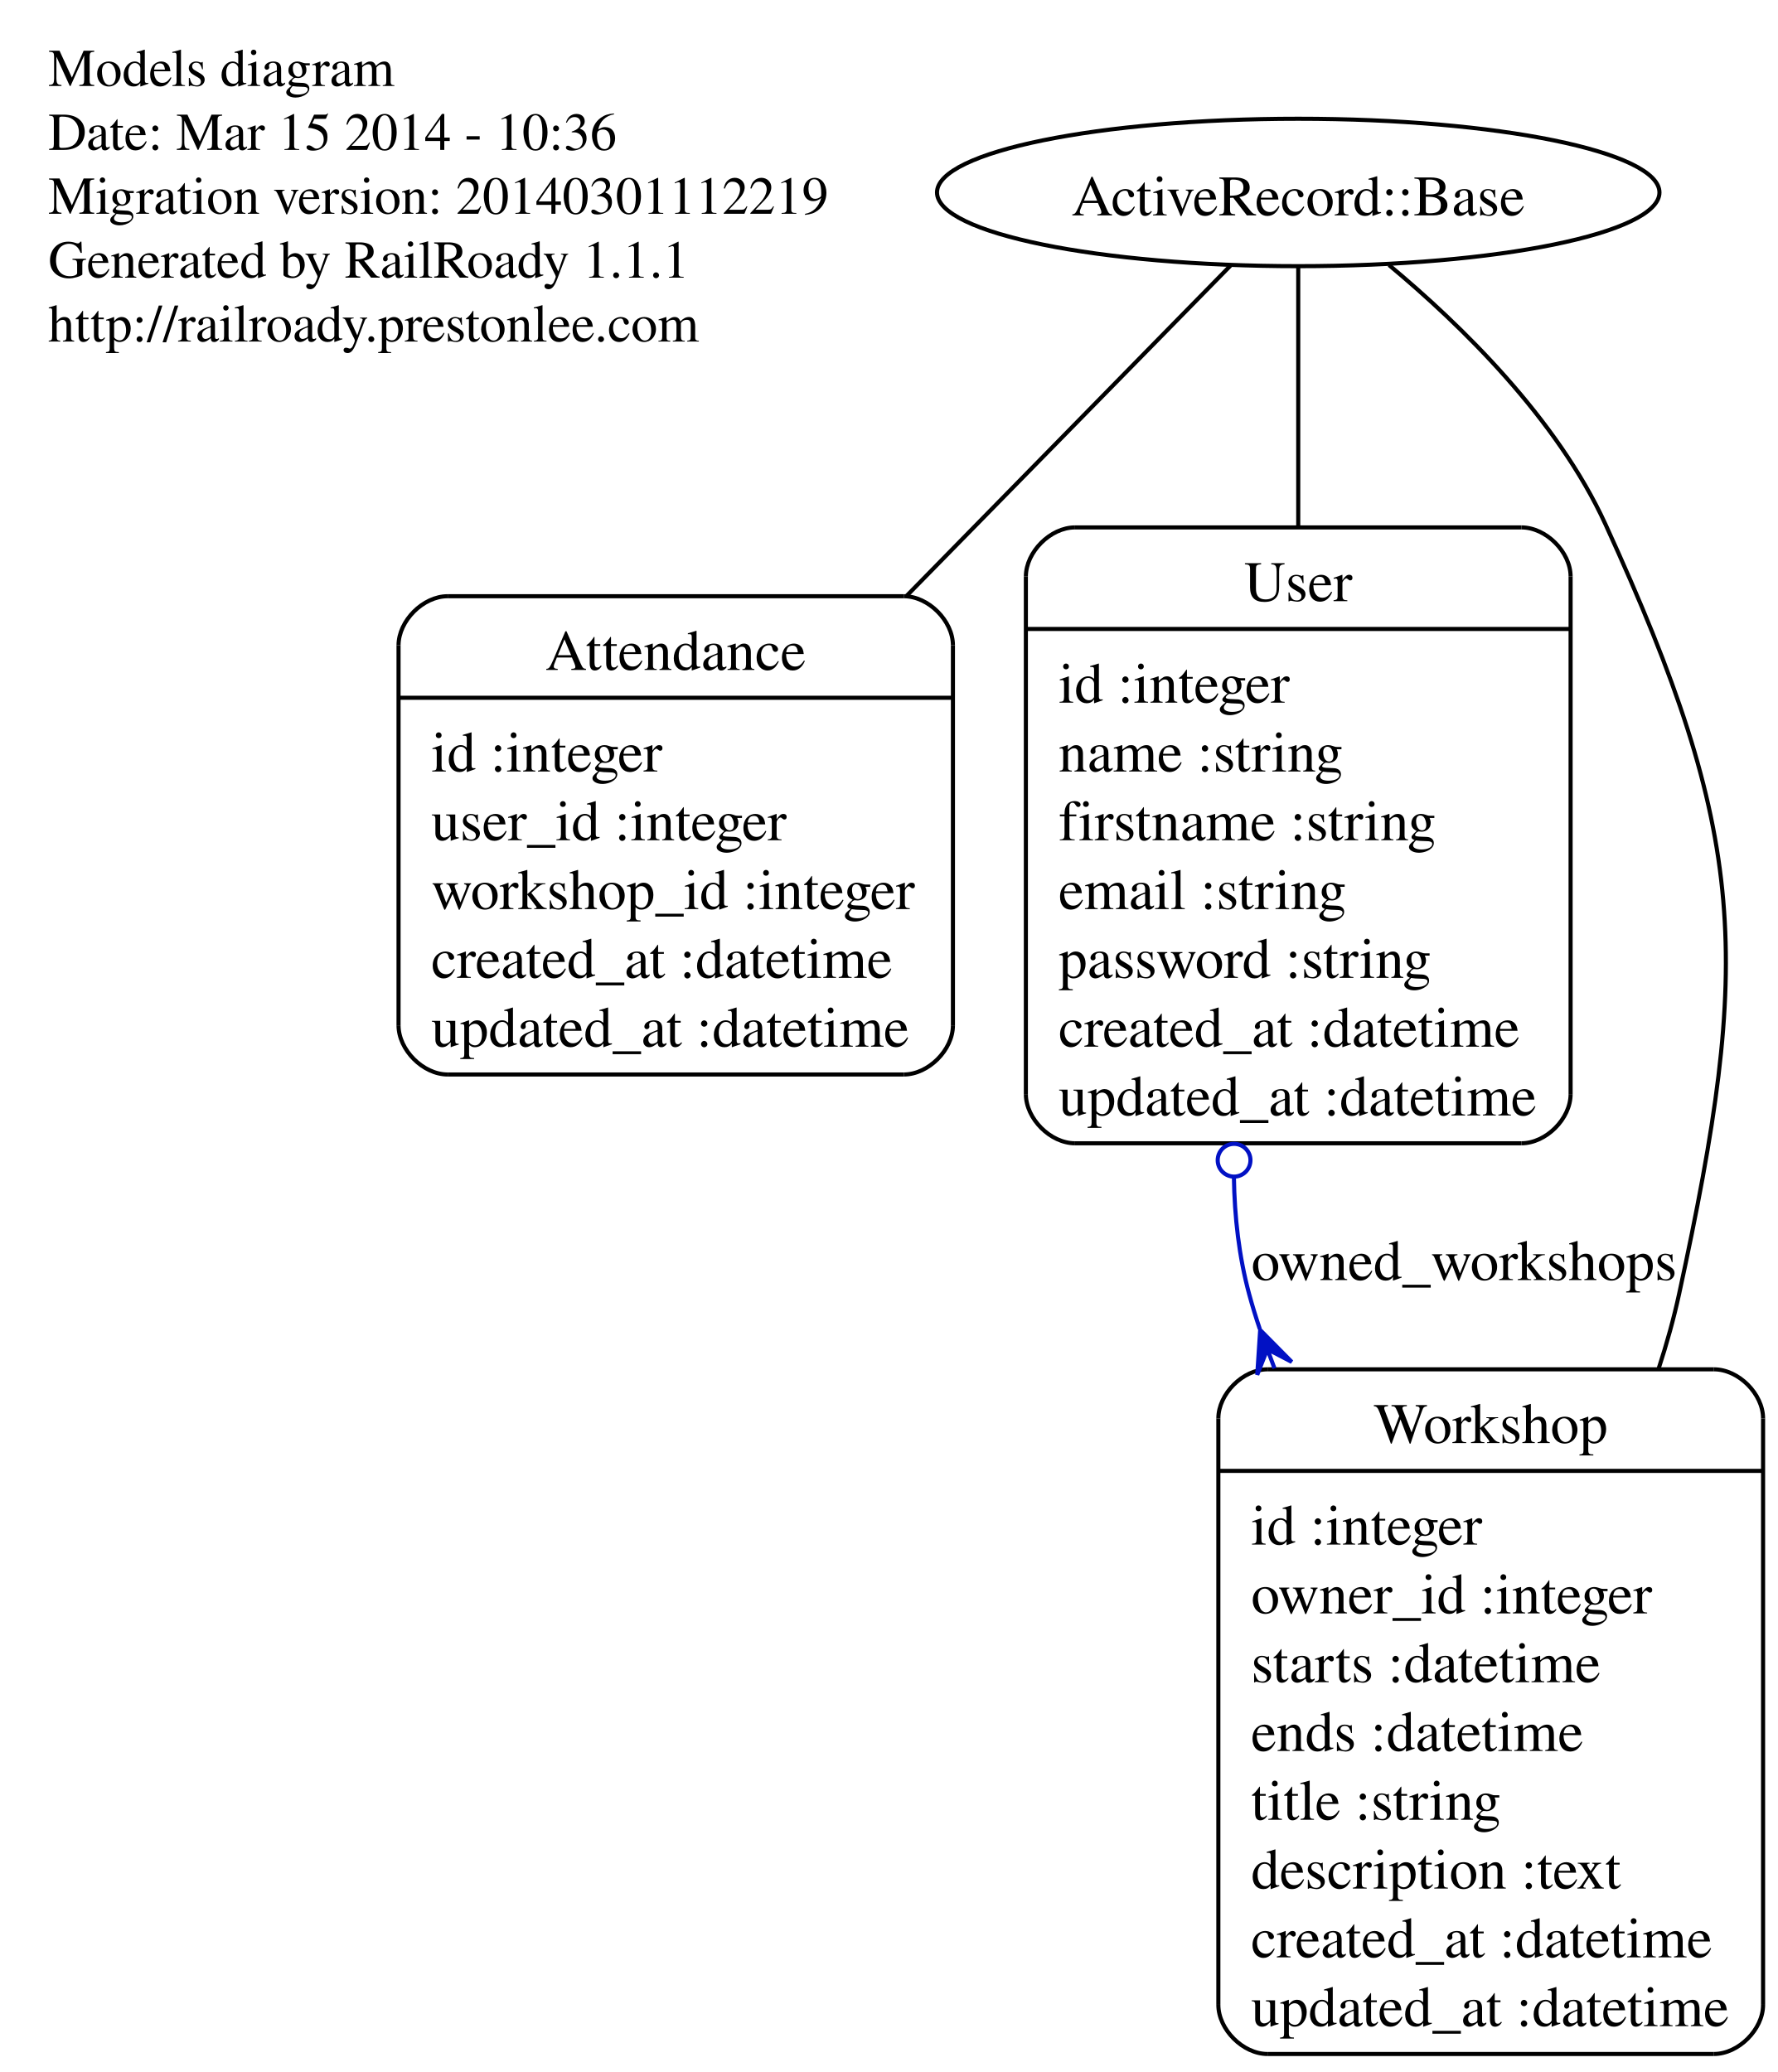
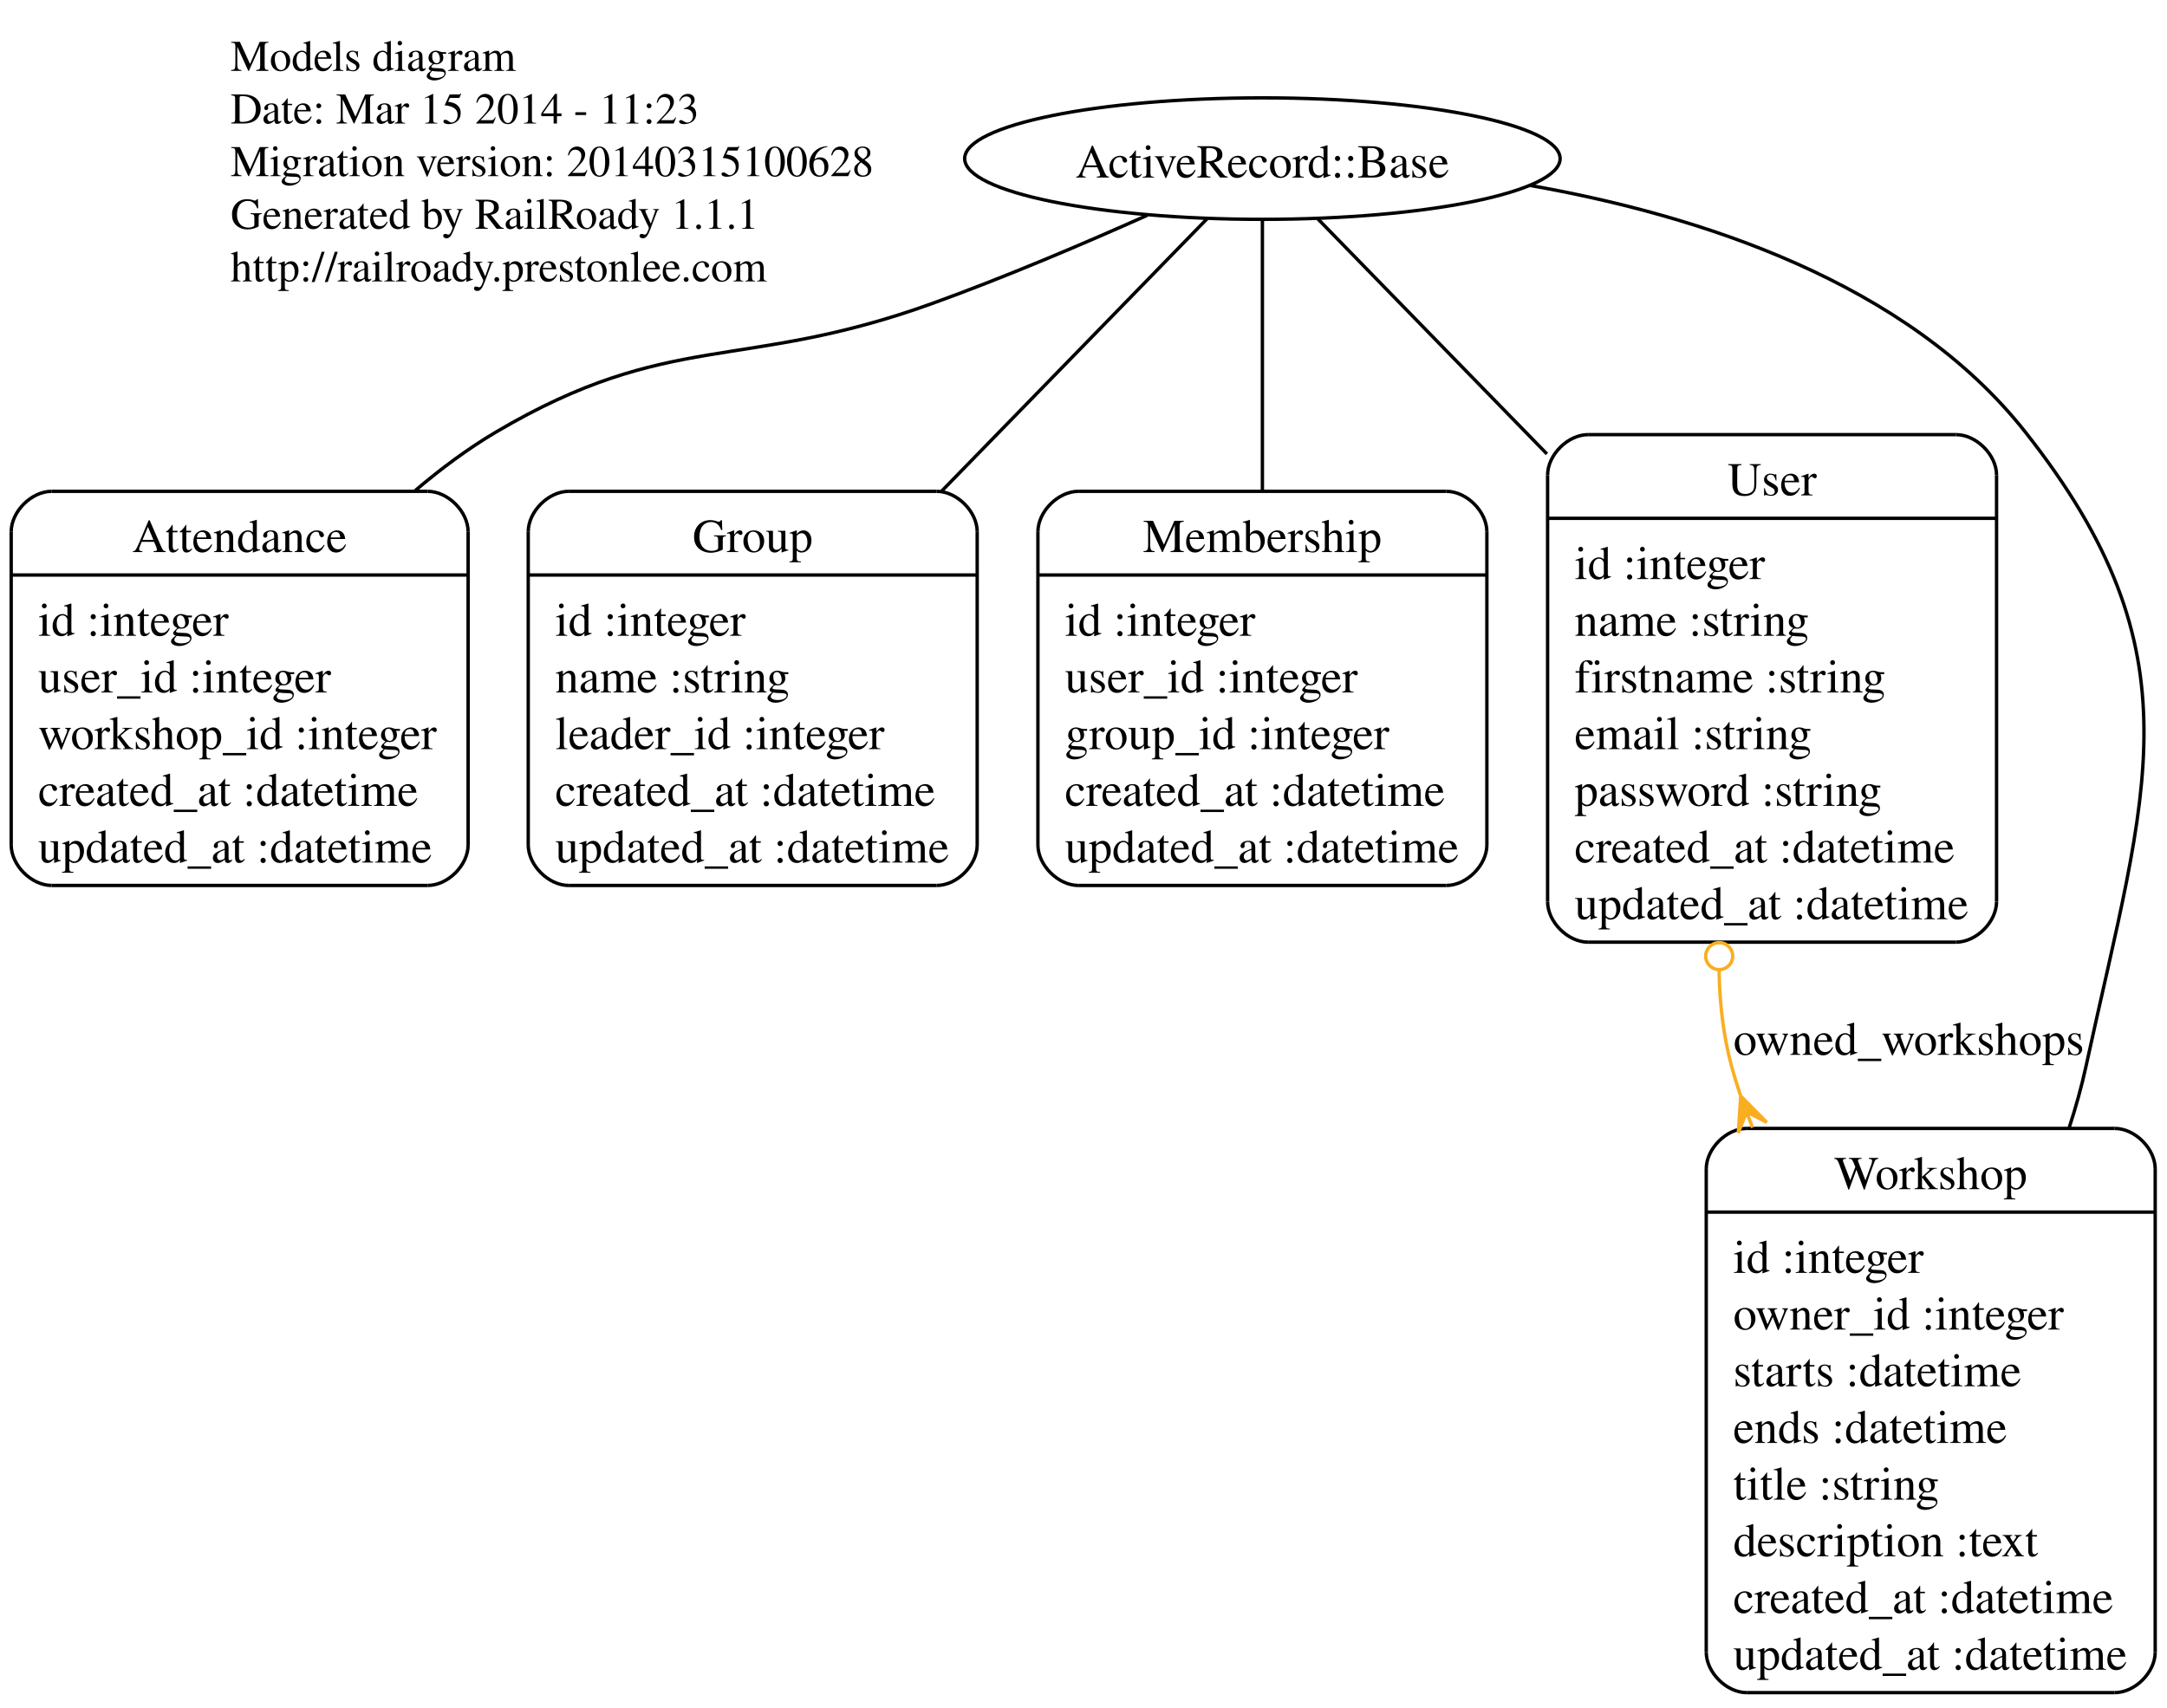
- <svg xmlns="http://www.w3.org/2000/svg" width="434pt" height="506pt" viewBox="0.00 0.00 434.00 506.00">
+ <svg xmlns="http://www.w3.org/2000/svg" width="642pt" height="506pt" viewBox="0.00 0.00 642.00 506.00">
  <g id="graph1" class="graph" transform="scale(1 1) rotate(0) translate(4 502)">
-     <polygon fill="white" stroke="white" points="-4,5 -4,-502 431,-502 431,5 -4,5" />
+     <polygon fill="white" stroke="white" points="-4,5 -4,-502 639,-502 639,5 -4,5" />
    <g id="node1" class="node">
-       <text text-anchor="start" x="7.788" y="-481" font-family="Times,serif" font-size="13.00">Models diagram</text>
-       <text text-anchor="start" x="7.788" y="-465.4" font-family="Times,serif" font-size="13.00">Date: Mar 15 2014 - 10:36</text>
-       <text text-anchor="start" x="7.788" y="-449.8" font-family="Times,serif" font-size="13.00">Migration version: 20140301112219</text>
-       <text text-anchor="start" x="7.788" y="-434.2" font-family="Times,serif" font-size="13.00">Generated by RailRoady 1.1.1</text>
-       <text text-anchor="start" x="7.788" y="-418.6" font-family="Times,serif" font-size="13.00">http://railroady.prestonlee.com</text>
+       <text text-anchor="start" x="64.312" y="-481" font-family="Times,serif" font-size="13.00">Models diagram</text>
+       <text text-anchor="start" x="64.312" y="-465.4" font-family="Times,serif" font-size="13.00">Date: Mar 15 2014 - 11:23</text>
+       <text text-anchor="start" x="64.312" y="-449.8" font-family="Times,serif" font-size="13.00">Migration version: 20140315100628</text>
+       <text text-anchor="start" x="64.312" y="-434.2" font-family="Times,serif" font-size="13.00">Generated by RailRoady 1.1.1</text>
+       <text text-anchor="start" x="64.312" y="-418.6" font-family="Times,serif" font-size="13.00">http://railroady.prestonlee.com</text>
    </g>
    <g id="node2" class="node">
-       <polyline fill="none" stroke="black" points="105.315,-239.6 216.685,-239.6 " />
-       <path fill="none" stroke="black" d="M216.685,-239.6C222.685,-239.6 228.685,-245.6 228.685,-251.6" />
-       <polyline fill="none" stroke="black" points="228.685,-251.6 228.685,-344.4 " />
-       <path fill="none" stroke="black" d="M228.685,-344.4C228.685,-350.4 222.685,-356.4 216.685,-356.4" />
-       <polyline fill="none" stroke="black" points="216.685,-356.4 105.315,-356.4 " />
-       <path fill="none" stroke="black" d="M105.315,-356.4C99.315,-356.4 93.315,-350.4 93.315,-344.4" />
-       <polyline fill="none" stroke="black" points="93.315,-344.4 93.315,-251.6 " />
-       <path fill="none" stroke="black" d="M93.315,-251.6C93.315,-245.6 99.315,-239.6 105.315,-239.6" />
-       <text text-anchor="middle" x="161" y="-338.4" font-family="Times,serif" font-size="14.00">Attendance</text>
-       <polyline fill="none" stroke="black" points="93.315,-331.6 228.685,-331.6 " />
-       <text text-anchor="start" x="101.315" y="-313.6" font-family="Times,serif" font-size="14.00">id :integer</text>
-       <text text-anchor="start" x="101.315" y="-296.8" font-family="Times,serif" font-size="14.00">user_id :integer</text>
-       <text text-anchor="start" x="101.315" y="-280" font-family="Times,serif" font-size="14.00">workshop_id :integer</text>
-       <text text-anchor="start" x="101.315" y="-263.2" font-family="Times,serif" font-size="14.00">created_at :datetime</text>
-       <text text-anchor="start" x="101.315" y="-246.4" font-family="Times,serif" font-size="14.00">updated_at :datetime</text>
+       <polyline fill="none" stroke="black" points="11.315,-239.6 122.685,-239.6 " />
+       <path fill="none" stroke="black" d="M122.685,-239.6C128.685,-239.6 134.685,-245.6 134.685,-251.6" />
+       <polyline fill="none" stroke="black" points="134.685,-251.6 134.685,-344.4 " />
+       <path fill="none" stroke="black" d="M134.685,-344.4C134.685,-350.4 128.685,-356.4 122.685,-356.4" />
+       <polyline fill="none" stroke="black" points="122.685,-356.4 11.315,-356.4 " />
+       <path fill="none" stroke="black" d="M11.315,-356.4C5.315,-356.4 -0.685,-350.4 -0.685,-344.4" />
+       <polyline fill="none" stroke="black" points="-0.685,-344.4 -0.685,-251.6 " />
+       <path fill="none" stroke="black" d="M-0.685,-251.6C-0.685,-245.6 5.315,-239.6 11.315,-239.6" />
+       <text text-anchor="middle" x="67" y="-338.4" font-family="Times,serif" font-size="14.00">Attendance</text>
+       <polyline fill="none" stroke="black" points="-0.685,-331.6 134.685,-331.6 " />
+       <text text-anchor="start" x="7.315" y="-313.6" font-family="Times,serif" font-size="14.00">id :integer</text>
+       <text text-anchor="start" x="7.315" y="-296.8" font-family="Times,serif" font-size="14.00">user_id :integer</text>
+       <text text-anchor="start" x="7.315" y="-280" font-family="Times,serif" font-size="14.00">workshop_id :integer</text>
+       <text text-anchor="start" x="7.315" y="-263.2" font-family="Times,serif" font-size="14.00">created_at :datetime</text>
+       <text text-anchor="start" x="7.315" y="-246.4" font-family="Times,serif" font-size="14.00">updated_at :datetime</text>
    </g>
    <g id="node3" class="node">
-       <polyline fill="none" stroke="black" points="258.495,-222.8 367.505,-222.8 " />
-       <path fill="none" stroke="black" d="M367.505,-222.8C373.505,-222.8 379.505,-228.8 379.505,-234.8" />
-       <polyline fill="none" stroke="black" points="379.505,-234.8 379.505,-361.2 " />
-       <path fill="none" stroke="black" d="M379.505,-361.2C379.505,-367.2 373.505,-373.2 367.505,-373.2" />
-       <polyline fill="none" stroke="black" points="367.505,-373.2 258.495,-373.2 " />
-       <path fill="none" stroke="black" d="M258.495,-373.2C252.495,-373.2 246.495,-367.2 246.495,-361.2" />
-       <polyline fill="none" stroke="black" points="246.495,-361.2 246.495,-234.8 " />
-       <path fill="none" stroke="black" d="M246.495,-234.8C246.495,-228.8 252.495,-222.8 258.495,-222.8" />
-       <text text-anchor="middle" x="313" y="-355.2" font-family="Times,serif" font-size="14.00">User</text>
-       <polyline fill="none" stroke="black" points="246.495,-348.4 379.505,-348.4 " />
-       <text text-anchor="start" x="254.495" y="-330.4" font-family="Times,serif" font-size="14.00">id :integer</text>
-       <text text-anchor="start" x="254.495" y="-313.6" font-family="Times,serif" font-size="14.00">name :string</text>
-       <text text-anchor="start" x="254.495" y="-296.8" font-family="Times,serif" font-size="14.00">firstname :string</text>
-       <text text-anchor="start" x="254.495" y="-280" font-family="Times,serif" font-size="14.00">email :string</text>
-       <text text-anchor="start" x="254.495" y="-263.2" font-family="Times,serif" font-size="14.00">password :string</text>
-       <text text-anchor="start" x="254.495" y="-246.4" font-family="Times,serif" font-size="14.00">created_at :datetime</text>
-       <text text-anchor="start" x="254.495" y="-229.6" font-family="Times,serif" font-size="14.00">updated_at :datetime</text>
+       <polyline fill="none" stroke="black" points="164.495,-239.6 273.505,-239.6 " />
+       <path fill="none" stroke="black" d="M273.505,-239.6C279.505,-239.6 285.505,-245.6 285.505,-251.6" />
+       <polyline fill="none" stroke="black" points="285.505,-251.6 285.505,-344.4 " />
+       <path fill="none" stroke="black" d="M285.505,-344.4C285.505,-350.4 279.505,-356.4 273.505,-356.4" />
+       <polyline fill="none" stroke="black" points="273.505,-356.4 164.495,-356.4 " />
+       <path fill="none" stroke="black" d="M164.495,-356.4C158.495,-356.4 152.495,-350.4 152.495,-344.4" />
+       <polyline fill="none" stroke="black" points="152.495,-344.4 152.495,-251.6 " />
+       <path fill="none" stroke="black" d="M152.495,-251.6C152.495,-245.6 158.495,-239.6 164.495,-239.6" />
+       <text text-anchor="middle" x="219" y="-338.4" font-family="Times,serif" font-size="14.00">Group</text>
+       <polyline fill="none" stroke="black" points="152.495,-331.6 285.505,-331.6 " />
+       <text text-anchor="start" x="160.495" y="-313.6" font-family="Times,serif" font-size="14.00">id :integer</text>
+       <text text-anchor="start" x="160.495" y="-296.8" font-family="Times,serif" font-size="14.00">name :string</text>
+       <text text-anchor="start" x="160.495" y="-280" font-family="Times,serif" font-size="14.00">leader_id :integer</text>
+       <text text-anchor="start" x="160.495" y="-263.2" font-family="Times,serif" font-size="14.00">created_at :datetime</text>
+       <text text-anchor="start" x="160.495" y="-246.4" font-family="Times,serif" font-size="14.00">updated_at :datetime</text>
    </g>
    <g id="node4" class="node">
-       <polyline fill="none" stroke="black" points="305.495,-0.4 414.505,-0.4 " />
-       <path fill="none" stroke="black" d="M414.505,-0.4C420.505,-0.4 426.505,-6.4 426.505,-12.4" />
-       <polyline fill="none" stroke="black" points="426.505,-12.4 426.505,-155.6 " />
-       <path fill="none" stroke="black" d="M426.505,-155.6C426.505,-161.6 420.505,-167.6 414.505,-167.6" />
-       <polyline fill="none" stroke="black" points="414.505,-167.6 305.495,-167.6 " />
-       <path fill="none" stroke="black" d="M305.495,-167.6C299.495,-167.6 293.495,-161.6 293.495,-155.6" />
-       <polyline fill="none" stroke="black" points="293.495,-155.6 293.495,-12.4 " />
-       <path fill="none" stroke="black" d="M293.495,-12.4C293.495,-6.4 299.495,-0.4 305.495,-0.4" />
-       <text text-anchor="middle" x="360" y="-149.6" font-family="Times,serif" font-size="14.00">Workshop</text>
-       <polyline fill="none" stroke="black" points="293.495,-142.8 426.505,-142.8 " />
-       <text text-anchor="start" x="301.495" y="-124.8" font-family="Times,serif" font-size="14.00">id :integer</text>
-       <text text-anchor="start" x="301.495" y="-108" font-family="Times,serif" font-size="14.00">owner_id :integer</text>
-       <text text-anchor="start" x="301.495" y="-91.2" font-family="Times,serif" font-size="14.00">starts :datetime</text>
-       <text text-anchor="start" x="301.495" y="-74.4" font-family="Times,serif" font-size="14.00">ends :datetime</text>
-       <text text-anchor="start" x="301.495" y="-57.6" font-family="Times,serif" font-size="14.00">title :string</text>
-       <text text-anchor="start" x="301.495" y="-40.8" font-family="Times,serif" font-size="14.00">description :text</text>
-       <text text-anchor="start" x="301.495" y="-24" font-family="Times,serif" font-size="14.00">created_at :datetime</text>
-       <text text-anchor="start" x="301.495" y="-7.2" font-family="Times,serif" font-size="14.00">updated_at :datetime</text>
+       <polyline fill="none" stroke="black" points="315.495,-239.6 424.505,-239.6 " />
+       <path fill="none" stroke="black" d="M424.505,-239.6C430.505,-239.6 436.505,-245.6 436.505,-251.6" />
+       <polyline fill="none" stroke="black" points="436.505,-251.6 436.505,-344.4 " />
+       <path fill="none" stroke="black" d="M436.505,-344.4C436.505,-350.4 430.505,-356.4 424.505,-356.4" />
+       <polyline fill="none" stroke="black" points="424.505,-356.4 315.495,-356.4 " />
+       <path fill="none" stroke="black" d="M315.495,-356.4C309.495,-356.4 303.495,-350.4 303.495,-344.4" />
+       <polyline fill="none" stroke="black" points="303.495,-344.4 303.495,-251.6 " />
+       <path fill="none" stroke="black" d="M303.495,-251.6C303.495,-245.6 309.495,-239.6 315.495,-239.6" />
+       <text text-anchor="middle" x="370" y="-338.4" font-family="Times,serif" font-size="14.00">Membership</text>
+       <polyline fill="none" stroke="black" points="303.495,-331.6 436.505,-331.6 " />
+       <text text-anchor="start" x="311.495" y="-313.6" font-family="Times,serif" font-size="14.00">id :integer</text>
+       <text text-anchor="start" x="311.495" y="-296.8" font-family="Times,serif" font-size="14.00">user_id :integer</text>
+       <text text-anchor="start" x="311.495" y="-280" font-family="Times,serif" font-size="14.00">group_id :integer</text>
+       <text text-anchor="start" x="311.495" y="-263.2" font-family="Times,serif" font-size="14.00">created_at :datetime</text>
+       <text text-anchor="start" x="311.495" y="-246.4" font-family="Times,serif" font-size="14.00">updated_at :datetime</text>
+     </g>
+     <g id="node5" class="node">
+       <polyline fill="none" stroke="black" points="466.495,-222.8 575.505,-222.8 " />
+       <path fill="none" stroke="black" d="M575.505,-222.8C581.505,-222.8 587.505,-228.8 587.505,-234.8" />
+       <polyline fill="none" stroke="black" points="587.505,-234.8 587.505,-361.2 " />
+       <path fill="none" stroke="black" d="M587.505,-361.2C587.505,-367.2 581.505,-373.2 575.505,-373.2" />
+       <polyline fill="none" stroke="black" points="575.505,-373.2 466.495,-373.2 " />
+       <path fill="none" stroke="black" d="M466.495,-373.2C460.495,-373.2 454.495,-367.2 454.495,-361.2" />
+       <polyline fill="none" stroke="black" points="454.495,-361.2 454.495,-234.8 " />
+       <path fill="none" stroke="black" d="M454.495,-234.8C454.495,-228.8 460.495,-222.8 466.495,-222.8" />
+       <text text-anchor="middle" x="521" y="-355.2" font-family="Times,serif" font-size="14.00">User</text>
+       <polyline fill="none" stroke="black" points="454.495,-348.4 587.505,-348.4 " />
+       <text text-anchor="start" x="462.495" y="-330.4" font-family="Times,serif" font-size="14.00">id :integer</text>
+       <text text-anchor="start" x="462.495" y="-313.6" font-family="Times,serif" font-size="14.00">name :string</text>
+       <text text-anchor="start" x="462.495" y="-296.8" font-family="Times,serif" font-size="14.00">firstname :string</text>
+       <text text-anchor="start" x="462.495" y="-280" font-family="Times,serif" font-size="14.00">email :string</text>
+       <text text-anchor="start" x="462.495" y="-263.2" font-family="Times,serif" font-size="14.00">password :string</text>
+       <text text-anchor="start" x="462.495" y="-246.4" font-family="Times,serif" font-size="14.00">created_at :datetime</text>
+       <text text-anchor="start" x="462.495" y="-229.6" font-family="Times,serif" font-size="14.00">updated_at :datetime</text>
+     </g>
+     <g id="node6" class="node">
+       <polyline fill="none" stroke="black" points="513.495,-0.4 622.505,-0.4 " />
+       <path fill="none" stroke="black" d="M622.505,-0.4C628.505,-0.4 634.505,-6.4 634.505,-12.4" />
+       <polyline fill="none" stroke="black" points="634.505,-12.4 634.505,-155.6 " />
+       <path fill="none" stroke="black" d="M634.505,-155.6C634.505,-161.6 628.505,-167.6 622.505,-167.6" />
+       <polyline fill="none" stroke="black" points="622.505,-167.6 513.495,-167.6 " />
+       <path fill="none" stroke="black" d="M513.495,-167.6C507.495,-167.6 501.495,-161.6 501.495,-155.6" />
+       <polyline fill="none" stroke="black" points="501.495,-155.6 501.495,-12.4 " />
+       <path fill="none" stroke="black" d="M501.495,-12.4C501.495,-6.4 507.495,-0.4 513.495,-0.4" />
+       <text text-anchor="middle" x="568" y="-149.6" font-family="Times,serif" font-size="14.00">Workshop</text>
+       <polyline fill="none" stroke="black" points="501.495,-142.8 634.505,-142.8 " />
+       <text text-anchor="start" x="509.495" y="-124.8" font-family="Times,serif" font-size="14.00">id :integer</text>
+       <text text-anchor="start" x="509.495" y="-108" font-family="Times,serif" font-size="14.00">owner_id :integer</text>
+       <text text-anchor="start" x="509.495" y="-91.2" font-family="Times,serif" font-size="14.00">starts :datetime</text>
+       <text text-anchor="start" x="509.495" y="-74.4" font-family="Times,serif" font-size="14.00">ends :datetime</text>
+       <text text-anchor="start" x="509.495" y="-57.6" font-family="Times,serif" font-size="14.00">title :string</text>
+       <text text-anchor="start" x="509.495" y="-40.8" font-family="Times,serif" font-size="14.00">description :text</text>
+       <text text-anchor="start" x="509.495" y="-24" font-family="Times,serif" font-size="14.00">created_at :datetime</text>
+       <text text-anchor="start" x="509.495" y="-7.2" font-family="Times,serif" font-size="14.00">updated_at :datetime</text>
+     </g>
+     <g id="edge8" class="edge">
+       <path fill="none" stroke="#f9ae21" d="M505.291,-214.523C505.441,-204.824 506.534,-195.136 509.007,-186 509.778,-183.152 510.651,-180.301 511.613,-177.458" />
+       <ellipse fill="none" stroke="#f9ae21" cx="505.335" cy="-218.661" rx="4" ry="4" />
+       <polygon fill="#f9ae21" stroke="#f9ae21" points="511.708,-177.203 519.42,-169.407 513.456,-172.518 515.204,-167.834 515.204,-167.834 515.204,-167.834 513.456,-172.518 510.988,-166.261 511.708,-177.203 511.708,-177.203" />
+       <text text-anchor="middle" x="561.497" y="-189.4" font-family="Times,serif" font-size="14.00">owned_workshops</text>
+     </g>
+     <g id="node7" class="node">
+       <ellipse fill="none" stroke="black" cx="370" cy="-455" rx="88.203" ry="18" />
+       <text text-anchor="middle" x="370" y="-449.4" font-family="Times,serif" font-size="14.00">ActiveRecord::Base</text>
+     </g>
+     <g id="edge2" class="edge">
+       <path fill="none" stroke="black" d="M335.928,-438.219C317.263,-429.874 293.595,-419.777 272,-412 215.767,-391.748 194.49,-404.35 143,-374 134.696,-369.105 126.629,-363.104 119.047,-356.649" />
    </g>
    <g id="edge4" class="edge">
-       <path fill="none" stroke="#0111c4" d="M297.291,-214.523C297.441,-204.824 298.534,-195.136 301.007,-186 301.778,-183.152 302.651,-180.301 303.613,-177.458" />
-       <ellipse fill="none" stroke="#0111c4" cx="297.335" cy="-218.661" rx="4" ry="4" />
-       <polygon fill="#0111c4" stroke="#0111c4" points="303.708,-177.203 311.42,-169.407 305.456,-172.518 307.204,-167.834 307.204,-167.834 307.204,-167.834 305.456,-172.518 302.988,-166.261 303.708,-177.203 303.708,-177.203" />
-       <text text-anchor="middle" x="353.497" y="-189.4" font-family="Times,serif" font-size="14.00">owned_workshops</text>
-     </g>
-     <g id="node5" class="node">
-       <ellipse fill="none" stroke="black" cx="313" cy="-455" rx="88.203" ry="18" />
-       <text text-anchor="middle" x="313" y="-449.4" font-family="Times,serif" font-size="14.00">ActiveRecord::Base</text>
-     </g>
-     <g id="edge2" class="edge">
-       <path fill="none" stroke="black" d="M296.444,-437.117C277.516,-417.816 245.509,-385.177 217.361,-356.474" />
+       <path fill="none" stroke="black" d="M353.553,-437.117C334.749,-417.816 302.953,-385.177 274.99,-356.474" />
    </g>
    <g id="edge6" class="edge">
-       <path fill="none" stroke="black" d="M313,-436.82C313,-421.214 313,-397.067 313,-373.319" />
+       <path fill="none" stroke="black" d="M370,-436.82C370,-417.509 370,-385.122 370,-356.594" />
    </g>
-     <g id="edge8" class="edge">
-       <path fill="none" stroke="black" d="M335.166,-437.273C352.723,-422.662 376.192,-399.792 388,-374 422.939,-297.68 423.8,-268.029 406,-186 404.692,-179.975 402.993,-173.877 401.02,-167.82" />
+     <g id="edge10" class="edge">
+       <path fill="none" stroke="black" d="M386.447,-437.117C402.881,-420.248 429.239,-393.191 454.289,-367.478" />
+     </g>
+     <g id="edge12" class="edge">
+       <path fill="none" stroke="black" d="M449.307,-447.038C499.344,-438.239 560.936,-418.438 596,-374 647.995,-308.105 631.8,-268.029 614,-186 612.692,-179.975 610.993,-173.877 609.02,-167.82" />
    </g>
  </g>
</svg>
